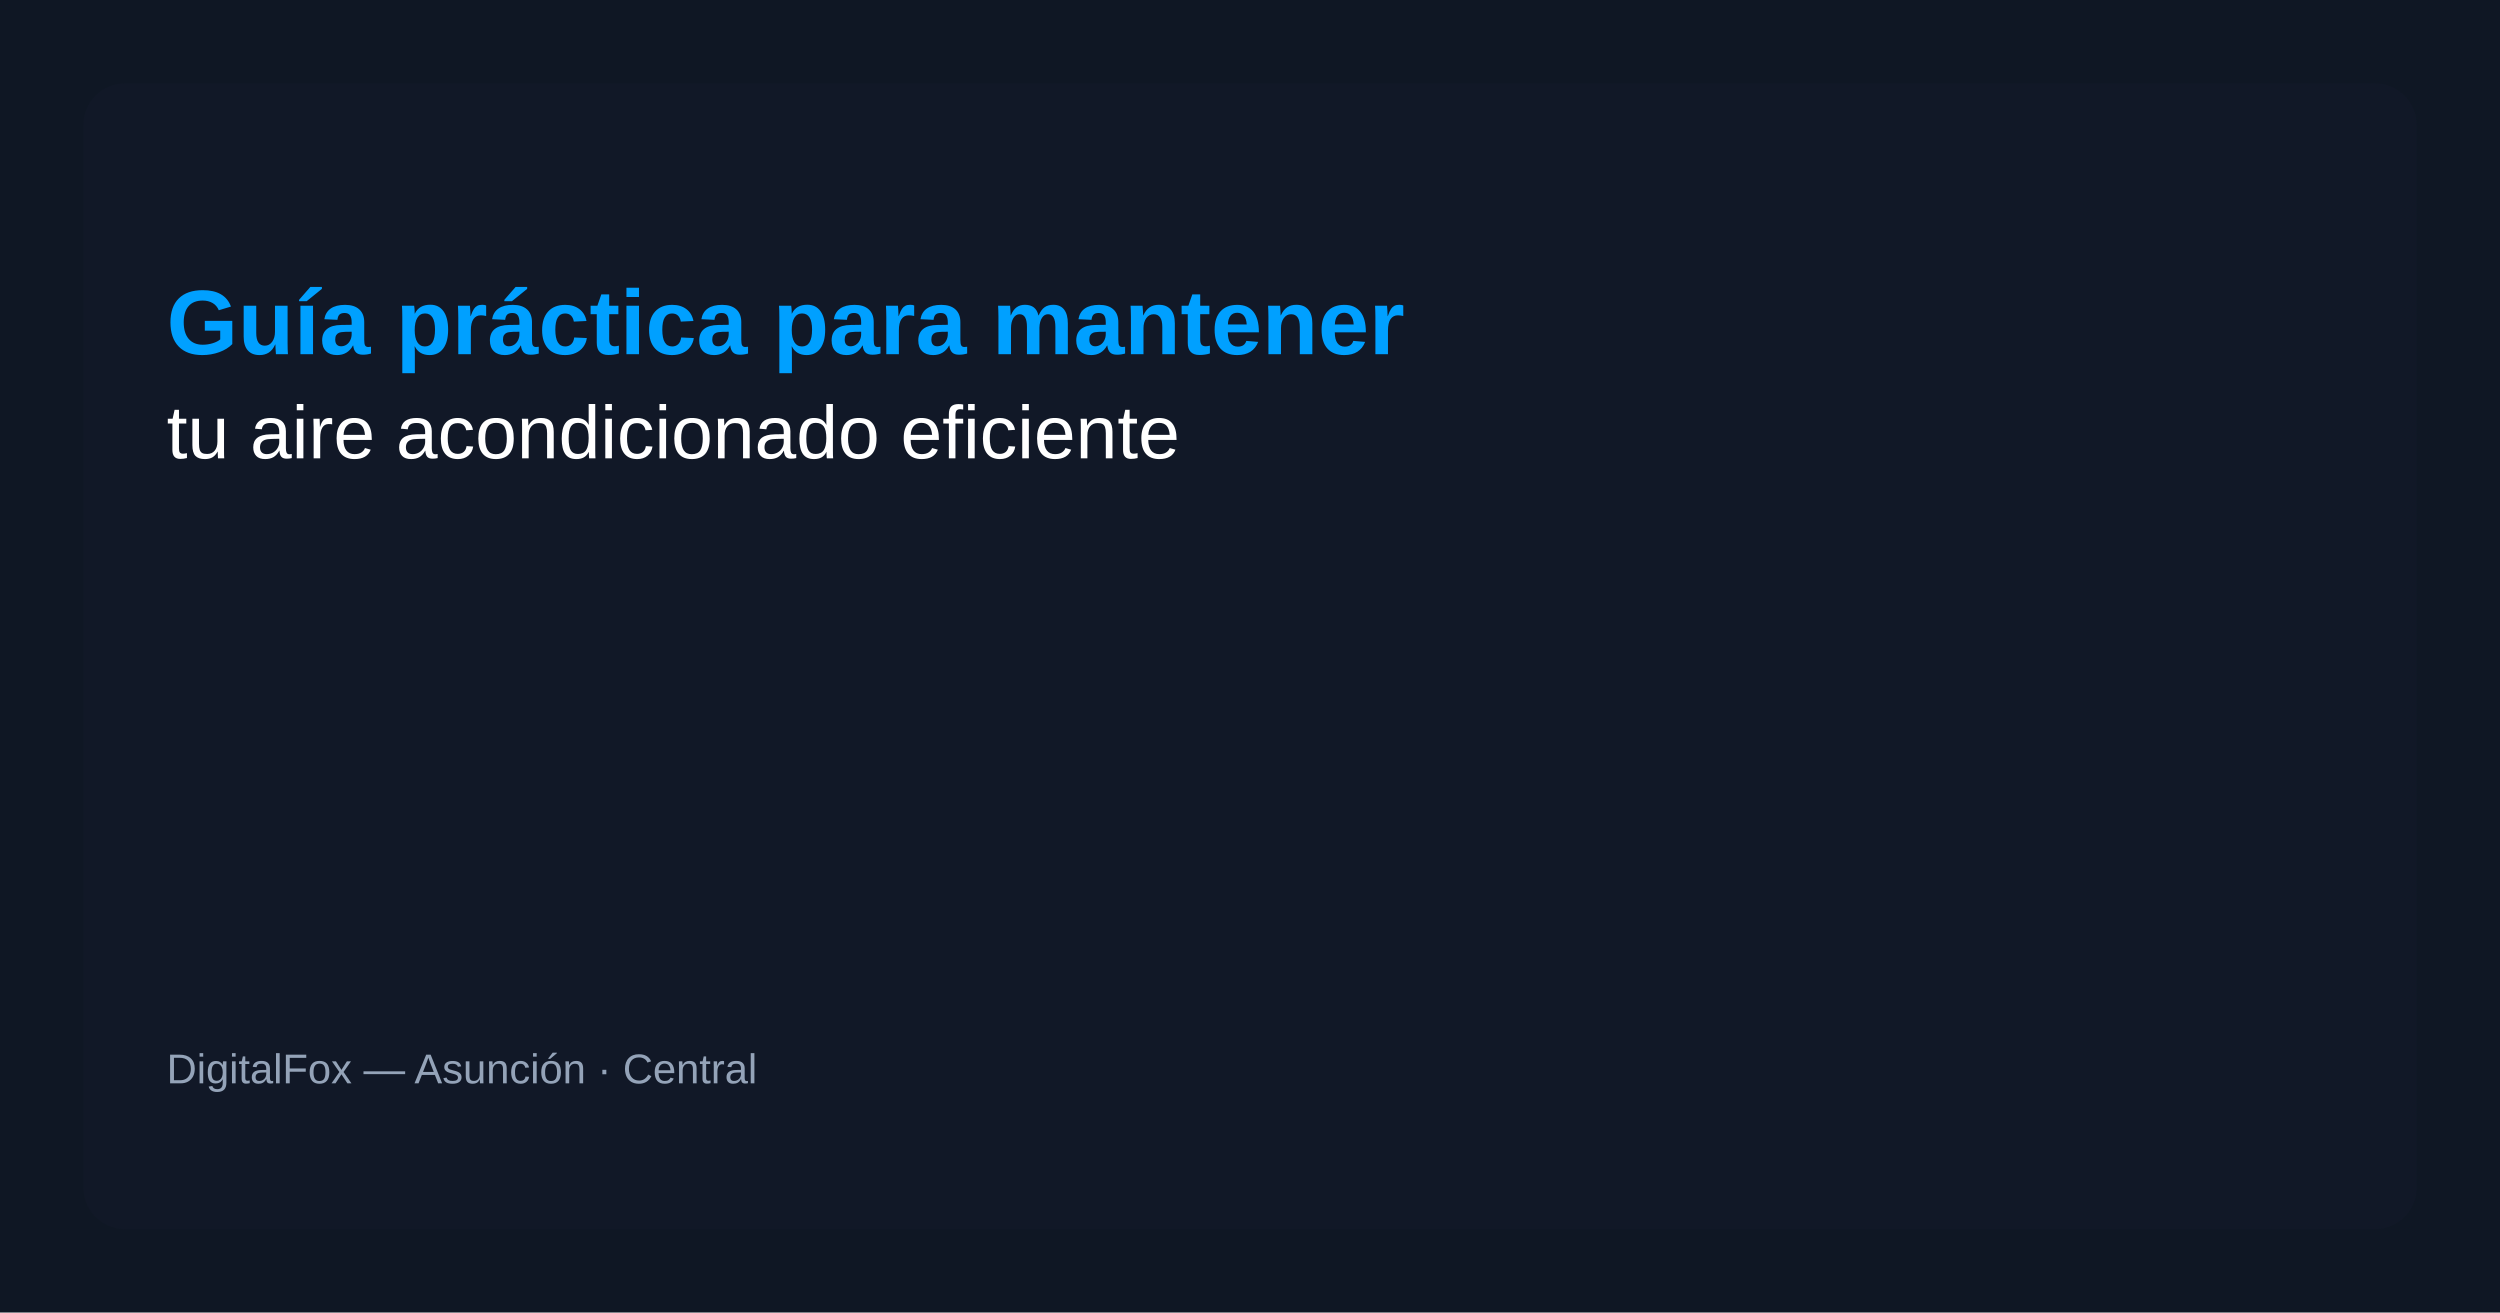
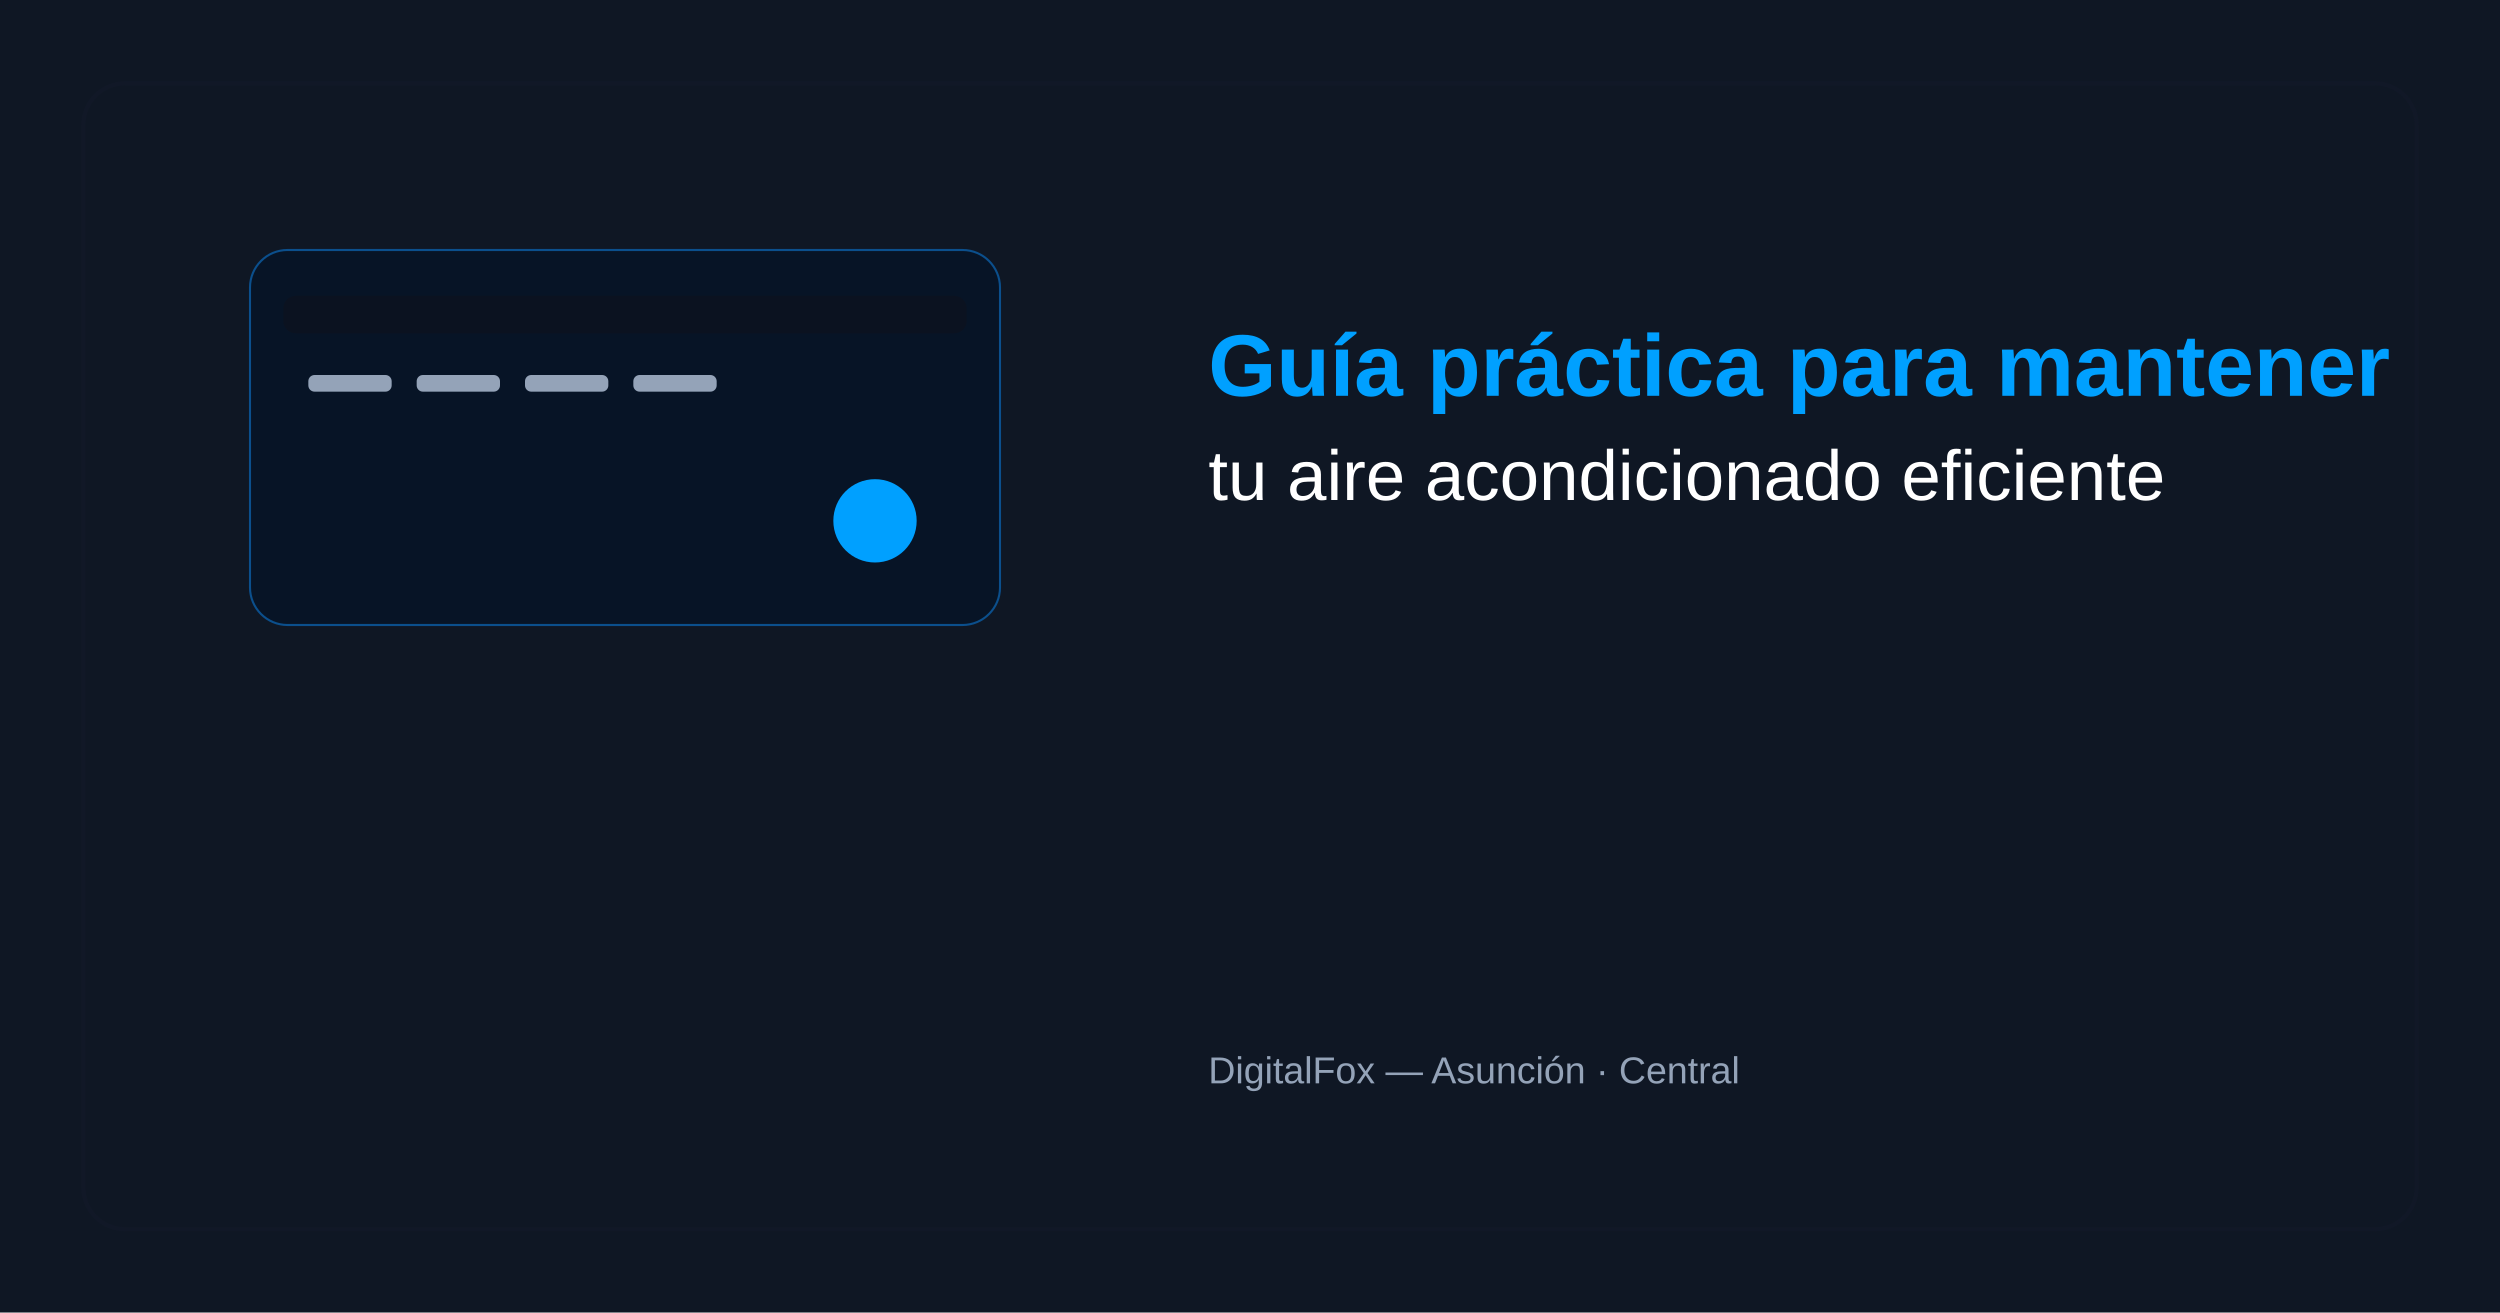
<svg xmlns="http://www.w3.org/2000/svg" width="1200" height="630" viewBox="0 0 1200 630">
  <rect width="100%" height="100%" fill="#0f1724" />
-   <rect x="40" y="40" width="1120" height="550" rx="20" fill="#111827" />
-   <text x="80" y="170" fill="#00A0FF" font-size="44" font-family="Poppins, Arial, sans-serif" font-weight="700">Guía práctica para mantener</text>
-   <text x="80" y="220" fill="#ffffff" font-size="36" font-family="Poppins, Arial, sans-serif">tu aire acondicionado eficiente</text>
-   <text x="80" y="520" fill="#94a3b8" font-size="20" font-family="Poppins, Arial, sans-serif">DigitalFox — Asunción · Central</text>
+   <rect x="40" y="40" width="1120" height="550" rx="20" fill="#0f1724" stroke="#111827" stroke-width="2" />
+   <g transform="translate(120,120)">
+     <rect x="0" y="0" width="360" height="180" rx="18" fill="#071426" stroke="#0b4f8c" />
+     <rect x="16" y="22" width="328" height="18" rx="6" fill="#0b1220" />
+     <g fill="#94a3b8">
+       <rect x="28" y="60" width="40" height="8" rx="3" />
+       <rect x="80" y="60" width="40" height="8" rx="3" />
+       <rect x="132" y="60" width="40" height="8" rx="3" />
+       <rect x="184" y="60" width="40" height="8" rx="3" />
+     </g>
+     <circle cx="300" cy="130" r="20" fill="#00A0FF" />
+   </g>
+   <text x="580" y="190" fill="#00A0FF" font-size="42" font-family="Poppins, Arial, sans-serif" font-weight="700">Guía práctica para mantener</text>
+   <text x="580" y="240" fill="#ffffff" font-size="34" font-family="Poppins, Arial, sans-serif">tu aire acondicionado eficiente</text>
+   <text x="580" y="520" fill="#94a3b8" font-size="18" font-family="Poppins, Arial, sans-serif">DigitalFox — Asunción · Central</text>
</svg>
